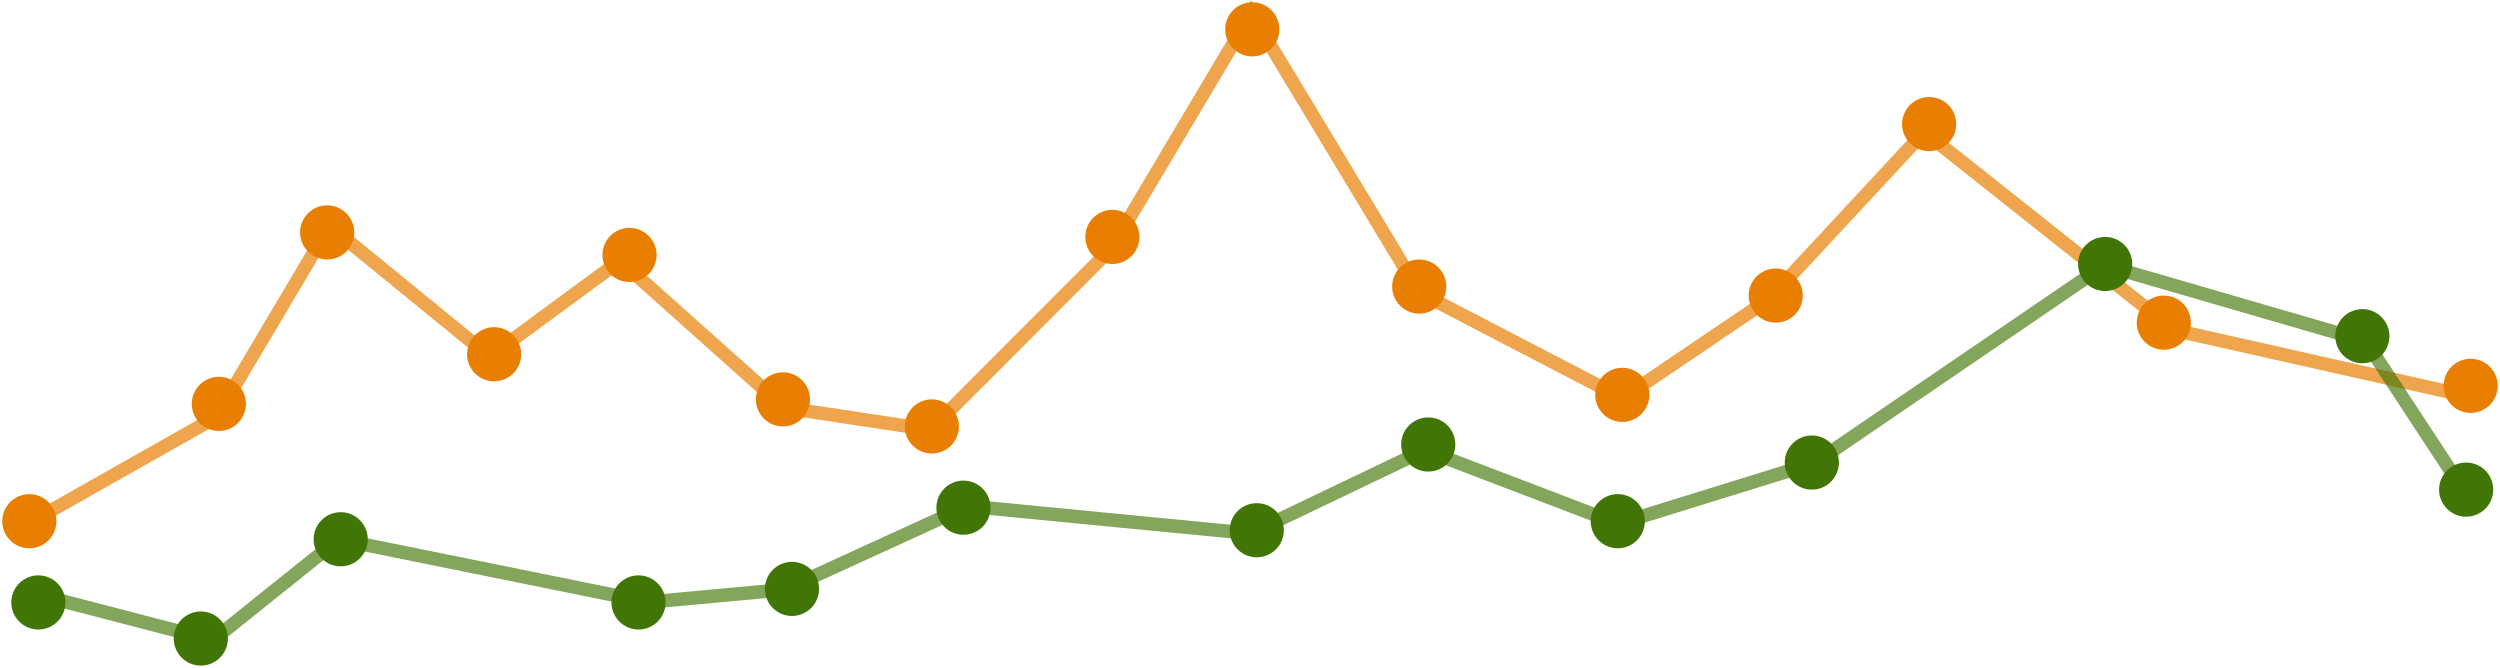
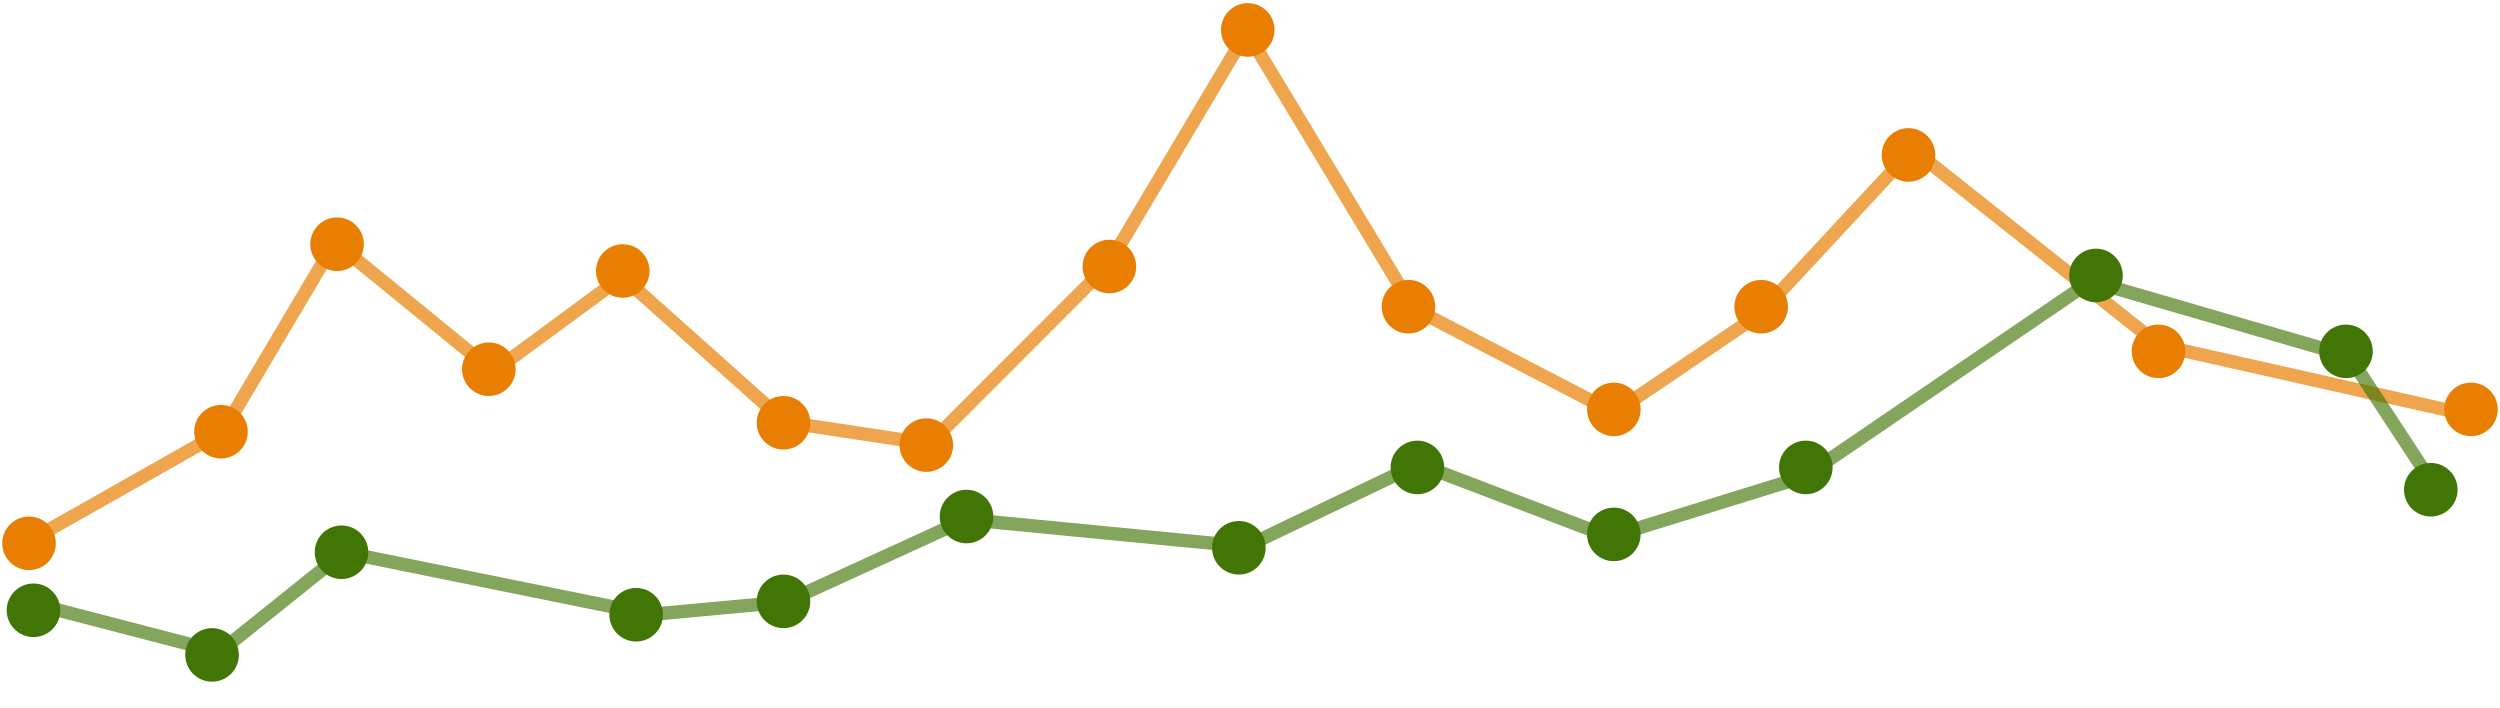
- <svg xmlns="http://www.w3.org/2000/svg" width="498.6px" height="133.2px" viewBox="0 0 554 148" version="1.1">
+ <svg xmlns="http://www.w3.org/2000/svg" width="502px" height="142px" viewBox="0 0 560 158" version="1.1">
+   <description>Created with Sketch.</description>
  <defs />
  <g id="Page-1" stroke="none" stroke-width="1" fill="none" fill-rule="evenodd">
-     <g id="Group" transform="translate(2, 2)" stroke-width="3">
-       <path d="M1.938,115.305 L45.906,90.434 L71.031,48.051 L106.527,77.016 L135.398,55.773 L171.852,88.34 L204.164,93.227 L244.246,53.098 L275.258,0.941 L312.594,62.867 L357.562,86.25 L389.969,64.312 L424.422,27.227 L479.762,71.148 L546.887,86.25" id="Path-8" stroke-opacity="0.7" stroke="#E97F02" />
-       <path d="M3.73,129.082 L45.16,139.852 L73.031,117.52 L141.68,131.43 L171.945,128.637 L212.379,110.145 L275.094,116.215 L313.734,97.723 L356.562,114.074 L400.156,100.559 L464.363,56.781 L522.195,73.574 L541.344,102.746" id="Path-9" stroke-opacity="0.65" stroke="#417505" />
-       <path d="M4.5,118 C6.985,118 9,115.985 9,113.5 C9,111.015 6.985,109 4.5,109 C2.015,109 0,111.015 0,113.5 C0,115.985 2.015,118 4.5,118 Z M4.5,118 C6.985,118 9,115.985 9,113.5 C9,111.015 6.985,109 4.5,109 C2.015,109 0,111.015 0,113.5 C0,115.985 2.015,118 4.5,118 Z M4.5,118 C6.985,118 9,115.985 9,113.5 C9,111.015 6.985,109 4.5,109 C2.015,109 0,111.015 0,113.5 C0,115.985 2.015,118 4.5,118 Z" id="Oval-14" stroke="#E97F02" fill="#E97F02" />
-       <path d="M6.5,136 C8.985,136 11,133.985 11,131.5 C11,129.015 8.985,127 6.5,127 C4.015,127 2,129.015 2,131.5 C2,133.985 4.015,136 6.5,136 Z M6.5,136 C8.985,136 11,133.985 11,131.5 C11,129.015 8.985,127 6.5,127 C4.015,127 2,129.015 2,131.5 C2,133.985 4.015,136 6.5,136 Z M6.5,136 C8.985,136 11,133.985 11,131.5 C11,129.015 8.985,127 6.5,127 C4.015,127 2,129.015 2,131.5 C2,133.985 4.015,136 6.5,136 Z" id="Oval-29" stroke="#417505" fill="#417505" />
-       <path d="M42.5,144 C44.985,144 47,141.985 47,139.5 C47,137.015 44.985,135 42.5,135 C40.015,135 38,137.015 38,139.5 C38,141.985 40.015,144 42.5,144 Z M42.5,144 C44.985,144 47,141.985 47,139.5 C47,137.015 44.985,135 42.5,135 C40.015,135 38,137.015 38,139.5 C38,141.985 40.015,144 42.5,144 Z M42.5,144 C44.985,144 47,141.985 47,139.5 C47,137.015 44.985,135 42.5,135 C40.015,135 38,137.015 38,139.5 C38,141.985 40.015,144 42.5,144 Z" id="Oval-30" stroke="#417505" fill="#417505" />
-       <path d="M73.5,122 C75.985,122 78,119.985 78,117.5 C78,115.015 75.985,113 73.5,113 C71.015,113 69,115.015 69,117.5 C69,119.985 71.015,122 73.5,122 Z M73.5,122 C75.985,122 78,119.985 78,117.5 C78,115.015 75.985,113 73.5,113 C71.015,113 69,115.015 69,117.5 C69,119.985 71.015,122 73.5,122 Z M73.5,122 C75.985,122 78,119.985 78,117.5 C78,115.015 75.985,113 73.5,113 C71.015,113 69,115.015 69,117.5 C69,119.985 71.015,122 73.5,122 Z" id="Oval-31" stroke="#417505" fill="#417505" />
-       <path d="M139.5,136 C141.985,136 144,133.985 144,131.5 C144,129.015 141.985,127 139.5,127 C137.015,127 135,129.015 135,131.5 C135,133.985 137.015,136 139.5,136 Z M139.5,136 C141.985,136 144,133.985 144,131.5 C144,129.015 141.985,127 139.5,127 C137.015,127 135,129.015 135,131.5 C135,133.985 137.015,136 139.5,136 Z M139.5,136 C141.985,136 144,133.985 144,131.5 C144,129.015 141.985,127 139.5,127 C137.015,127 135,129.015 135,131.5 C135,133.985 137.015,136 139.5,136 Z" id="Oval-32" stroke="#417505" fill="#417505" />
-       <path d="M173.5,133 C175.985,133 178,130.985 178,128.5 C178,126.015 175.985,124 173.5,124 C171.015,124 169,126.015 169,128.5 C169,130.985 171.015,133 173.5,133 Z M173.5,133 C175.985,133 178,130.985 178,128.5 C178,126.015 175.985,124 173.5,124 C171.015,124 169,126.015 169,128.5 C169,130.985 171.015,133 173.5,133 Z M173.5,133 C175.985,133 178,130.985 178,128.5 C178,126.015 175.985,124 173.5,124 C171.015,124 169,126.015 169,128.5 C169,130.985 171.015,133 173.5,133 Z" id="Oval-33" stroke="#417505" fill="#417505" />
-       <path d="M211.5,115 C213.985,115 216,112.985 216,110.5 C216,108.015 213.985,106 211.5,106 C209.015,106 207,108.015 207,110.5 C207,112.985 209.015,115 211.5,115 Z M211.5,115 C213.985,115 216,112.985 216,110.5 C216,108.015 213.985,106 211.5,106 C209.015,106 207,108.015 207,110.5 C207,112.985 209.015,115 211.5,115 Z M211.5,115 C213.985,115 216,112.985 216,110.5 C216,108.015 213.985,106 211.5,106 C209.015,106 207,108.015 207,110.5 C207,112.985 209.015,115 211.5,115 Z" id="Oval-34" stroke="#417505" fill="#417505" />
-       <path d="M276.5,120 C278.985,120 281,117.985 281,115.5 C281,113.015 278.985,111 276.5,111 C274.015,111 272,113.015 272,115.5 C272,117.985 274.015,120 276.5,120 Z M276.5,120 C278.985,120 281,117.985 281,115.5 C281,113.015 278.985,111 276.5,111 C274.015,111 272,113.015 272,115.5 C272,117.985 274.015,120 276.5,120 Z M276.5,120 C278.985,120 281,117.985 281,115.5 C281,113.015 278.985,111 276.5,111 C274.015,111 272,113.015 272,115.5 C272,117.985 274.015,120 276.5,120 Z" id="Oval-35" stroke="#417505" fill="#417505" />
-       <path d="M314.5,101 C316.985,101 319,98.985 319,96.5 C319,94.015 316.985,92 314.5,92 C312.015,92 310,94.015 310,96.5 C310,98.985 312.015,101 314.5,101 Z M314.5,101 C316.985,101 319,98.985 319,96.5 C319,94.015 316.985,92 314.5,92 C312.015,92 310,94.015 310,96.5 C310,98.985 312.015,101 314.5,101 Z M314.5,101 C316.985,101 319,98.985 319,96.5 C319,94.015 316.985,92 314.5,92 C312.015,92 310,94.015 310,96.5 C310,98.985 312.015,101 314.5,101 Z" id="Oval-36" stroke="#417505" fill="#417505" />
-       <path d="M356.5,118 C358.985,118 361,115.985 361,113.5 C361,111.015 358.985,109 356.5,109 C354.015,109 352,111.015 352,113.5 C352,115.985 354.015,118 356.5,118 Z M356.5,118 C358.985,118 361,115.985 361,113.5 C361,111.015 358.985,109 356.5,109 C354.015,109 352,111.015 352,113.5 C352,115.985 354.015,118 356.5,118 Z M356.5,118 C358.985,118 361,115.985 361,113.5 C361,111.015 358.985,109 356.5,109 C354.015,109 352,111.015 352,113.5 C352,115.985 354.015,118 356.5,118 Z" id="Oval-37" stroke="#417505" fill="#417505" />
-       <path d="M399.5,105 C401.985,105 404,102.985 404,100.5 C404,98.015 401.985,96 399.5,96 C397.015,96 395,98.015 395,100.5 C395,102.985 397.015,105 399.5,105 Z M399.5,105 C401.985,105 404,102.985 404,100.5 C404,98.015 401.985,96 399.5,96 C397.015,96 395,98.015 395,100.5 C395,102.985 397.015,105 399.5,105 Z M399.5,105 C401.985,105 404,102.985 404,100.5 C404,98.015 401.985,96 399.5,96 C397.015,96 395,98.015 395,100.5 C395,102.985 397.015,105 399.5,105 Z" id="Oval-38" stroke="#417505" fill="#417505" />
-       <path d="M464.5,61 C466.985,61 469,58.985 469,56.5 C469,54.015 466.985,52 464.5,52 C462.015,52 460,54.015 460,56.5 C460,58.985 462.015,61 464.5,61 Z M464.5,61 C466.985,61 469,58.985 469,56.5 C469,54.015 466.985,52 464.5,52 C462.015,52 460,54.015 460,56.5 C460,58.985 462.015,61 464.5,61 Z M464.5,61 C466.985,61 469,58.985 469,56.5 C469,54.015 466.985,52 464.5,52 C462.015,52 460,54.015 460,56.5 C460,58.985 462.015,61 464.5,61 Z" id="Oval-39" stroke="#417505" fill="#417505" />
-       <path d="M521.5,77 C523.985,77 526,74.985 526,72.5 C526,70.015 523.985,68 521.5,68 C519.015,68 517,70.015 517,72.5 C517,74.985 519.015,77 521.5,77 Z M521.5,77 C523.985,77 526,74.985 526,72.5 C526,70.015 523.985,68 521.5,68 C519.015,68 517,70.015 517,72.5 C517,74.985 519.015,77 521.5,77 Z M521.5,77 C523.985,77 526,74.985 526,72.5 C526,70.015 523.985,68 521.5,68 C519.015,68 517,70.015 517,72.5 C517,74.985 519.015,77 521.5,77 Z" id="Oval-40" stroke="#417505" fill="#417505" />
-       <path d="M544.5,111 C546.985,111 549,108.985 549,106.5 C549,104.015 546.985,102 544.5,102 C542.015,102 540,104.015 540,106.5 C540,108.985 542.015,111 544.5,111 Z M544.5,111 C546.985,111 549,108.985 549,106.5 C549,104.015 546.985,102 544.5,102 C542.015,102 540,104.015 540,106.5 C540,108.985 542.015,111 544.5,111 Z M544.5,111 C546.985,111 549,108.985 549,106.5 C549,104.015 546.985,102 544.5,102 C542.015,102 540,104.015 540,106.5 C540,108.985 542.015,111 544.5,111 Z" id="Oval-41" stroke="#417505" fill="#417505" />
-       <path d="M46.5,92 C48.985,92 51,89.985 51,87.5 C51,85.015 48.985,83 46.5,83 C44.015,83 42,85.015 42,87.5 C42,89.985 44.015,92 46.5,92 Z M46.5,92 C48.985,92 51,89.985 51,87.5 C51,85.015 48.985,83 46.5,83 C44.015,83 42,85.015 42,87.5 C42,89.985 44.015,92 46.5,92 Z M46.5,92 C48.985,92 51,89.985 51,87.5 C51,85.015 48.985,83 46.5,83 C44.015,83 42,85.015 42,87.5 C42,89.985 44.015,92 46.5,92 Z" id="Oval-15" stroke="#E97F02" fill="#E97F02" />
-       <path d="M70.5,54 C72.985,54 75,51.985 75,49.5 C75,47.015 72.985,45 70.5,45 C68.015,45 66,47.015 66,49.5 C66,51.985 68.015,54 70.5,54 Z M70.5,54 C72.985,54 75,51.985 75,49.5 C75,47.015 72.985,45 70.5,45 C68.015,45 66,47.015 66,49.5 C66,51.985 68.015,54 70.5,54 Z M70.5,54 C72.985,54 75,51.985 75,49.5 C75,47.015 72.985,45 70.5,45 C68.015,45 66,47.015 66,49.5 C66,51.985 68.015,54 70.5,54 Z" id="Oval-16" stroke="#E97F02" fill="#E97F02" />
-       <path d="M107.5,81 C109.985,81 112,78.985 112,76.5 C112,74.015 109.985,72 107.5,72 C105.015,72 103,74.015 103,76.5 C103,78.985 105.015,81 107.5,81 Z M107.5,81 C109.985,81 112,78.985 112,76.5 C112,74.015 109.985,72 107.5,72 C105.015,72 103,74.015 103,76.5 C103,78.985 105.015,81 107.5,81 Z M107.5,81 C109.985,81 112,78.985 112,76.5 C112,74.015 109.985,72 107.5,72 C105.015,72 103,74.015 103,76.5 C103,78.985 105.015,81 107.5,81 Z" id="Oval-17" stroke="#E97F02" fill="#E97F02" />
-       <path d="M137.5,59 C139.985,59 142,56.985 142,54.5 C142,52.015 139.985,50 137.5,50 C135.015,50 133,52.015 133,54.5 C133,56.985 135.015,59 137.5,59 Z M137.5,59 C139.985,59 142,56.985 142,54.5 C142,52.015 139.985,50 137.5,50 C135.015,50 133,52.015 133,54.5 C133,56.985 135.015,59 137.5,59 Z M137.5,59 C139.985,59 142,56.985 142,54.5 C142,52.015 139.985,50 137.5,50 C135.015,50 133,52.015 133,54.5 C133,56.985 135.015,59 137.5,59 Z" id="Oval-18" stroke="#E97F02" fill="#E97F02" />
-       <path d="M171.5,91 C173.985,91 176,88.985 176,86.5 C176,84.015 173.985,82 171.5,82 C169.015,82 167,84.015 167,86.5 C167,88.985 169.015,91 171.5,91 Z M171.5,91 C173.985,91 176,88.985 176,86.5 C176,84.015 173.985,82 171.5,82 C169.015,82 167,84.015 167,86.5 C167,88.985 169.015,91 171.5,91 Z M171.5,91 C173.985,91 176,88.985 176,86.5 C176,84.015 173.985,82 171.5,82 C169.015,82 167,84.015 167,86.5 C167,88.985 169.015,91 171.5,91 Z" id="Oval-19" stroke="#E97F02" fill="#E97F02" />
-       <path d="M204.5,97 C206.985,97 209,94.985 209,92.5 C209,90.015 206.985,88 204.5,88 C202.015,88 200,90.015 200,92.5 C200,94.985 202.015,97 204.5,97 Z M204.5,97 C206.985,97 209,94.985 209,92.5 C209,90.015 206.985,88 204.5,88 C202.015,88 200,90.015 200,92.5 C200,94.985 202.015,97 204.5,97 Z M204.5,97 C206.985,97 209,94.985 209,92.5 C209,90.015 206.985,88 204.5,88 C202.015,88 200,90.015 200,92.5 C200,94.985 202.015,97 204.5,97 Z" id="Oval-20" stroke="#E97F02" fill="#E97F02" />
-       <path d="M244.5,55 C246.985,55 249,52.985 249,50.5 C249,48.015 246.985,46 244.5,46 C242.015,46 240,48.015 240,50.5 C240,52.985 242.015,55 244.5,55 Z M244.5,55 C246.985,55 249,52.985 249,50.5 C249,48.015 246.985,46 244.5,46 C242.015,46 240,48.015 240,50.5 C240,52.985 242.015,55 244.5,55 Z M244.5,55 C246.985,55 249,52.985 249,50.5 C249,48.015 246.985,46 244.5,46 C242.015,46 240,48.015 240,50.5 C240,52.985 242.015,55 244.5,55 Z" id="Oval-21" stroke="#E97F02" fill="#E97F02" />
-       <path d="M275.5,9 C277.985,9 280,6.985 280,4.5 C280,2.015 277.985,0 275.5,0 C273.015,0 271,2.015 271,4.5 C271,6.985 273.015,9 275.5,9 Z M275.5,9 C277.985,9 280,6.985 280,4.5 C280,2.015 277.985,0 275.5,0 C273.015,0 271,2.015 271,4.5 C271,6.985 273.015,9 275.5,9 Z M275.5,9 C277.985,9 280,6.985 280,4.5 C280,2.015 277.985,0 275.5,0 C273.015,0 271,2.015 271,4.5 C271,6.985 273.015,9 275.5,9 Z" id="Oval-22" stroke="#E97F02" fill="#E97F02" />
-       <path d="M312.5,66 C314.985,66 317,63.985 317,61.5 C317,59.015 314.985,57 312.5,57 C310.015,57 308,59.015 308,61.5 C308,63.985 310.015,66 312.5,66 Z M312.5,66 C314.985,66 317,63.985 317,61.5 C317,59.015 314.985,57 312.5,57 C310.015,57 308,59.015 308,61.5 C308,63.985 310.015,66 312.5,66 Z M312.5,66 C314.985,66 317,63.985 317,61.5 C317,59.015 314.985,57 312.5,57 C310.015,57 308,59.015 308,61.5 C308,63.985 310.015,66 312.5,66 Z" id="Oval-23" stroke="#E97F02" fill="#E97F02" />
-       <path d="M357.5,90 C359.985,90 362,87.985 362,85.5 C362,83.015 359.985,81 357.5,81 C355.015,81 353,83.015 353,85.5 C353,87.985 355.015,90 357.5,90 Z M357.5,90 C359.985,90 362,87.985 362,85.5 C362,83.015 359.985,81 357.5,81 C355.015,81 353,83.015 353,85.5 C353,87.985 355.015,90 357.5,90 Z M357.5,90 C359.985,90 362,87.985 362,85.5 C362,83.015 359.985,81 357.5,81 C355.015,81 353,83.015 353,85.5 C353,87.985 355.015,90 357.5,90 Z" id="Oval-24" stroke="#E97F02" fill="#E97F02" />
-       <path d="M391.5,68 C393.985,68 396,65.985 396,63.5 C396,61.015 393.985,59 391.5,59 C389.015,59 387,61.015 387,63.5 C387,65.985 389.015,68 391.5,68 Z M391.5,68 C393.985,68 396,65.985 396,63.5 C396,61.015 393.985,59 391.5,59 C389.015,59 387,61.015 387,63.5 C387,65.985 389.015,68 391.5,68 Z M391.5,68 C393.985,68 396,65.985 396,63.5 C396,61.015 393.985,59 391.5,59 C389.015,59 387,61.015 387,63.5 C387,65.985 389.015,68 391.5,68 Z" id="Oval-25" stroke="#E97F02" fill="#E97F02" />
-       <path d="M425.5,30 C427.985,30 430,27.985 430,25.5 C430,23.015 427.985,21 425.5,21 C423.015,21 421,23.015 421,25.5 C421,27.985 423.015,30 425.5,30 Z M425.5,30 C427.985,30 430,27.985 430,25.5 C430,23.015 427.985,21 425.5,21 C423.015,21 421,23.015 421,25.5 C421,27.985 423.015,30 425.5,30 Z M425.5,30 C427.985,30 430,27.985 430,25.5 C430,23.015 427.985,21 425.5,21 C423.015,21 421,23.015 421,25.5 C421,27.985 423.015,30 425.5,30 Z" id="Oval-26" stroke="#E97F02" fill="#E97F02" />
-       <path d="M477.5,74 C479.985,74 482,71.985 482,69.5 C482,67.015 479.985,65 477.5,65 C475.015,65 473,67.015 473,69.5 C473,71.985 475.015,74 477.5,74 Z M477.5,74 C479.985,74 482,71.985 482,69.5 C482,67.015 479.985,65 477.5,65 C475.015,65 473,67.015 473,69.5 C473,71.985 475.015,74 477.5,74 Z M477.5,74 C479.985,74 482,71.985 482,69.5 C482,67.015 479.985,65 477.5,65 C475.015,65 473,67.015 473,69.5 C473,71.985 475.015,74 477.5,74 Z" id="Oval-27" stroke="#E97F02" fill="#E97F02" />
-       <path d="M545.5,88 C547.985,88 550,85.985 550,83.5 C550,81.015 547.985,79 545.5,79 C543.015,79 541,81.015 541,83.5 C541,85.985 543.015,88 545.5,88 Z M545.5,88 C547.985,88 550,85.985 550,83.5 C550,81.015 547.985,79 545.5,79 C543.015,79 541,81.015 541,83.5 C541,85.985 543.015,88 545.5,88 Z M545.5,88 C547.985,88 550,85.985 550,83.5 C550,81.015 547.985,79 545.5,79 C543.015,79 541,81.015 541,83.5 C541,85.985 543.015,88 545.5,88 Z" id="Oval-28" stroke="#E97F02" fill="#E97F02" />
+     <g id="line" transform="translate(2, 2)" stroke-width="3">
+       <g id="Group">
+         <path d="M3.938,119.305 L47.906,94.434 L73.031,52.051 L108.527,81.016 L137.398,59.773 L173.852,92.34 L206.164,97.227 L246.246,57.098 L277.258,4.941 L314.594,66.867 L359.562,90.25 L391.969,68.312 L426.422,31.227 L481.762,75.148 L548.887,90.25" id="Path-8" stroke-opacity="0.7" stroke="#E97F02" />
+         <path d="M4.5,124 C6.985,124 9,121.985 9,119.5 C9,117.015 6.985,115 4.5,115 C2.015,115 0,117.015 0,119.5 C0,121.985 2.015,124 4.5,124 L4.5,124 Z" id="Oval-14" stroke="#E97F02" fill="#E97F02" />
+         <path d="M5.73,133.082 L47.16,143.852 L75.031,121.52 L143.68,135.43 L173.945,132.637 L214.379,114.145 L277.094,120.215 L315.734,101.723 L358.562,118.074 L402.156,104.559 L466.363,60.781 L524.195,77.574 L543.344,106.746" id="Path-9" stroke-opacity="0.65" stroke="#417505" />
+         <path d="M359.5,122 C361.985,122 364,119.985 364,117.5 C364,115.015 361.985,113 359.5,113 C357.015,113 355,115.015 355,117.5 C355,119.985 357.015,122 359.5,122 L359.5,122 Z" id="Oval-40" stroke="#417505" fill="#417505" />
+         <path d="M402.5,107 C404.985,107 407,104.985 407,102.5 C407,100.015 404.985,98 402.5,98 C400.015,98 398,100.015 398,102.5 C398,104.985 400.015,107 402.5,107 L402.5,107 Z" id="Oval-40-2" stroke="#417505" fill="#417505" />
+         <path d="M523.5,81 C525.985,81 528,78.985 528,76.5 C528,74.015 525.985,72 523.5,72 C521.015,72 519,74.015 519,76.5 C519,78.985 521.015,81 523.5,81 L523.5,81 Z" id="Oval-40-3" stroke="#417505" fill="#417505" />
+         <path d="M467.5,64 C469.985,64 472,61.985 472,59.5 C472,57.015 469.985,55 467.5,55 C465.015,55 463,57.015 463,59.5 C463,61.985 465.015,64 467.5,64 L467.5,64 Z" id="Oval-40-4" stroke="#417505" fill="#417505" />
+         <path d="M45.5,149 C47.985,149 50,146.985 50,144.5 C50,142.015 47.985,140 45.5,140 C43.015,140 41,142.015 41,144.5 C41,146.985 43.015,149 45.5,149 L45.5,149 Z" id="Oval-40-5" stroke="#417505" fill="#417505" />
+         <path d="M5.5,139 C7.985,139 10,136.985 10,134.5 C10,132.015 7.985,130 5.5,130 C3.015,130 1,132.015 1,134.5 C1,136.985 3.015,139 5.5,139 L5.5,139 Z" id="Oval-40-12" stroke="#417505" fill="#417505" />
+         <path d="M275.5,125 C277.985,125 280,122.985 280,120.5 C280,118.015 277.985,116 275.5,116 C273.015,116 271,118.015 271,120.5 C271,122.985 273.015,125 275.5,125 L275.5,125 Z" id="Oval-40-6" stroke="#417505" fill="#417505" />
+         <path d="M547,107.5 C547,105.015 544.985,103 542.5,103 C540.015,103 538,105.015 538,107.5 C538,109.985 540.015,112 542.5,112 C544.985,112 547,109.985 547,107.5 Z" id="Oval-41" stroke="#417505" fill="#417505" />
+         <path d="M282,4.5 C282,2.015 279.985,0 277.5,0 C275.015,0 273,2.015 273,4.5 C273,6.985 275.015,9 277.5,9 C279.985,9 282,6.985 282,4.5 Z" id="Oval-17" stroke="#E97F02" fill="#E97F02" />
+         <path d="M142,58.5 C142,56.015 139.985,54 137.5,54 C135.015,54 133,56.015 133,58.5 C133,60.985 135.015,63 137.5,63 C139.985,63 142,60.985 142,58.5 Z" id="Oval-17-2" stroke="#E97F02" fill="#E97F02" />
+         <path d="M210,97.5 C210,95.015 207.985,93 205.5,93 C203.015,93 201,95.015 201,97.5 C201,99.985 203.015,102 205.5,102 C207.985,102 210,99.985 210,97.5 Z" id="Oval-17-3" stroke="#E97F02" fill="#E97F02" />
+         <path d="M430,32.5 C430,30.015 427.985,28 425.5,28 C423.015,28 421,30.015 421,32.5 C421,34.985 423.015,37 425.5,37 C427.985,37 430,34.985 430,32.5 Z" id="Oval-17-10" stroke="#E97F02" fill="#E97F02" />
+         <path d="M397,66.5 C397,64.015 394.985,62 392.5,62 C390.015,62 388,64.015 388,66.5 C388,68.985 390.015,71 392.5,71 C394.985,71 397,68.985 397,66.5 Z" id="Oval-17-11" stroke="#E97F02" fill="#E97F02" />
+         <path d="M364,89.5 C364,87.015 361.985,85 359.5,85 C357.015,85 355,87.015 355,89.5 C355,91.985 357.015,94 359.5,94 C361.985,94 364,91.985 364,89.5 Z" id="Oval-17-12" stroke="#E97F02" fill="#E97F02" />
+         <path d="M318,66.5 C318,64.015 315.985,62 313.5,62 C311.015,62 309,64.015 309,66.5 C309,68.985 311.015,71 313.5,71 C315.985,71 318,68.985 318,66.5 Z" id="Oval-17-13" stroke="#E97F02" fill="#E97F02" />
+         <path d="M78,52.5 C78,50.015 75.985,48 73.5,48 C71.015,48 69,50.015 69,52.5 C69,54.985 71.015,57 73.5,57 C75.985,57 78,54.985 78,52.5 Z" id="Oval-17-5" stroke="#E97F02" fill="#E97F02" />
+         <path d="M112,80.5 C112,78.015 109.985,76 107.5,76 C105.015,76 103,78.015 103,80.5 C103,82.985 105.015,85 107.5,85 C109.985,85 112,82.985 112,80.5 Z" id="Oval-17-6" stroke="#E97F02" fill="#E97F02" />
+         <path d="M52,94.5 C52,92.015 49.985,90 47.5,90 C45.015,90 43,92.015 43,94.5 C43,96.985 45.015,99 47.5,99 C49.985,99 52,96.985 52,94.5 Z" id="Oval-17-7" stroke="#E97F02" fill="#E97F02" />
+         <path d="M251,57.5 C251,55.015 248.985,53 246.5,53 C244.015,53 242,55.015 242,57.5 C242,59.985 244.015,62 246.5,62 C248.985,62 251,59.985 251,57.5 Z" id="Oval-17-8" stroke="#E97F02" fill="#E97F02" />
+         <path d="M178,92.5 C178,90.015 175.985,88 173.5,88 C171.015,88 169,90.015 169,92.5 C169,94.985 171.015,97 173.5,97 C175.985,97 178,94.985 178,92.5 Z" id="Oval-17-9" stroke="#E97F02" fill="#E97F02" />
+         <path d="M556,89.5 C556,87.015 553.985,85 551.5,85 C549.015,85 547,87.015 547,89.5 C547,91.985 549.015,94 551.5,94 C553.985,94 556,91.985 556,89.5 Z" id="Oval-28" stroke="#E97F02" fill="#E97F02" />
+         <path d="M486,76.5 C486,74.015 483.985,72 481.5,72 C479.015,72 477,74.015 477,76.5 C477,78.985 479.015,81 481.5,81 C483.985,81 486,78.985 486,76.5 Z" id="Oval-28-2" stroke="#E97F02" fill="#E97F02" />
+         <path d="M214.5,118 C216.985,118 219,115.985 219,113.5 C219,111.015 216.985,109 214.5,109 C212.015,109 210,111.015 210,113.5 C210,115.985 212.015,118 214.5,118 L214.5,118 Z" id="Oval-40-10" stroke="#417505" fill="#417505" />
+         <path d="M140.5,140 C142.985,140 145,137.985 145,135.5 C145,133.015 142.985,131 140.5,131 C138.015,131 136,133.015 136,135.5 C136,137.985 138.015,140 140.5,140 L140.5,140 Z" id="Oval-40-8" stroke="#417505" fill="#417505" />
+         <path d="M173.5,137 C175.985,137 178,134.985 178,132.5 C178,130.015 175.985,128 173.5,128 C171.015,128 169,130.015 169,132.5 C169,134.985 171.015,137 173.5,137 L173.5,137 Z" id="Oval-40-7" stroke="#417505" fill="#417505" />
+         <path d="M315.5,107 C317.985,107 320,104.985 320,102.5 C320,100.015 317.985,98 315.5,98 C313.015,98 311,100.015 311,102.5 C311,104.985 313.015,107 315.5,107 L315.5,107 Z" id="Oval-40-9" stroke="#417505" fill="#417505" />
+         <path d="M74.5,126 C76.985,126 79,123.985 79,121.5 C79,119.015 76.985,117 74.5,117 C72.015,117 70,119.015 70,121.5 C70,123.985 72.015,126 74.5,126 L74.5,126 Z" id="Oval-40-11" stroke="#417505" fill="#417505" />
+       </g>
    </g>
  </g>
</svg>
